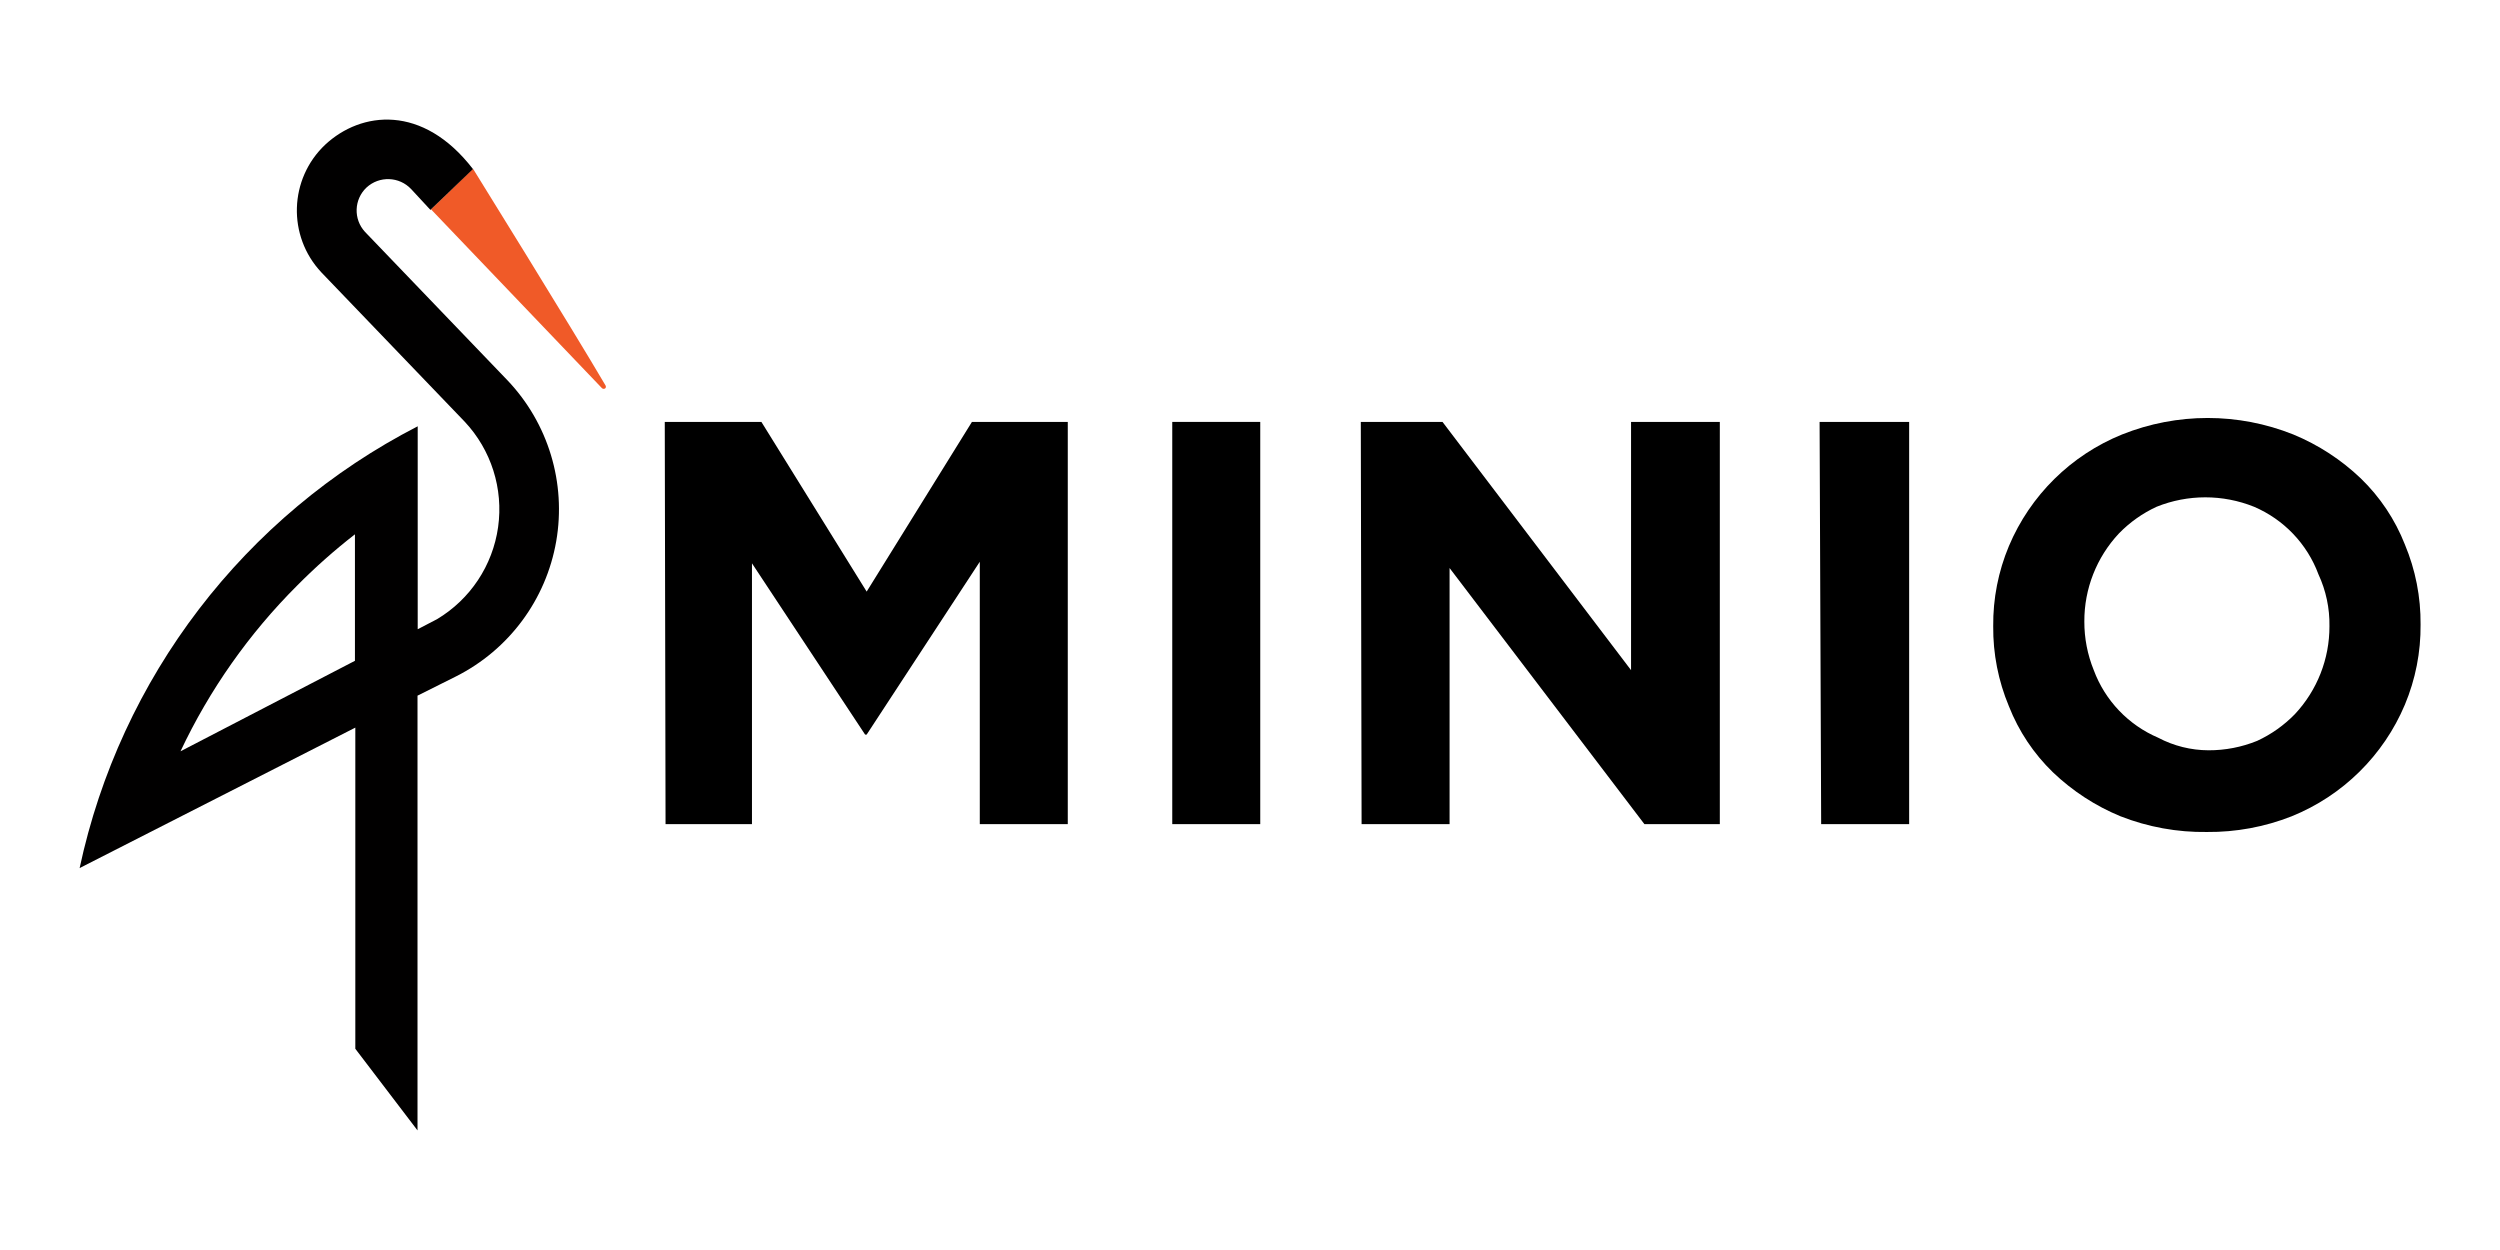
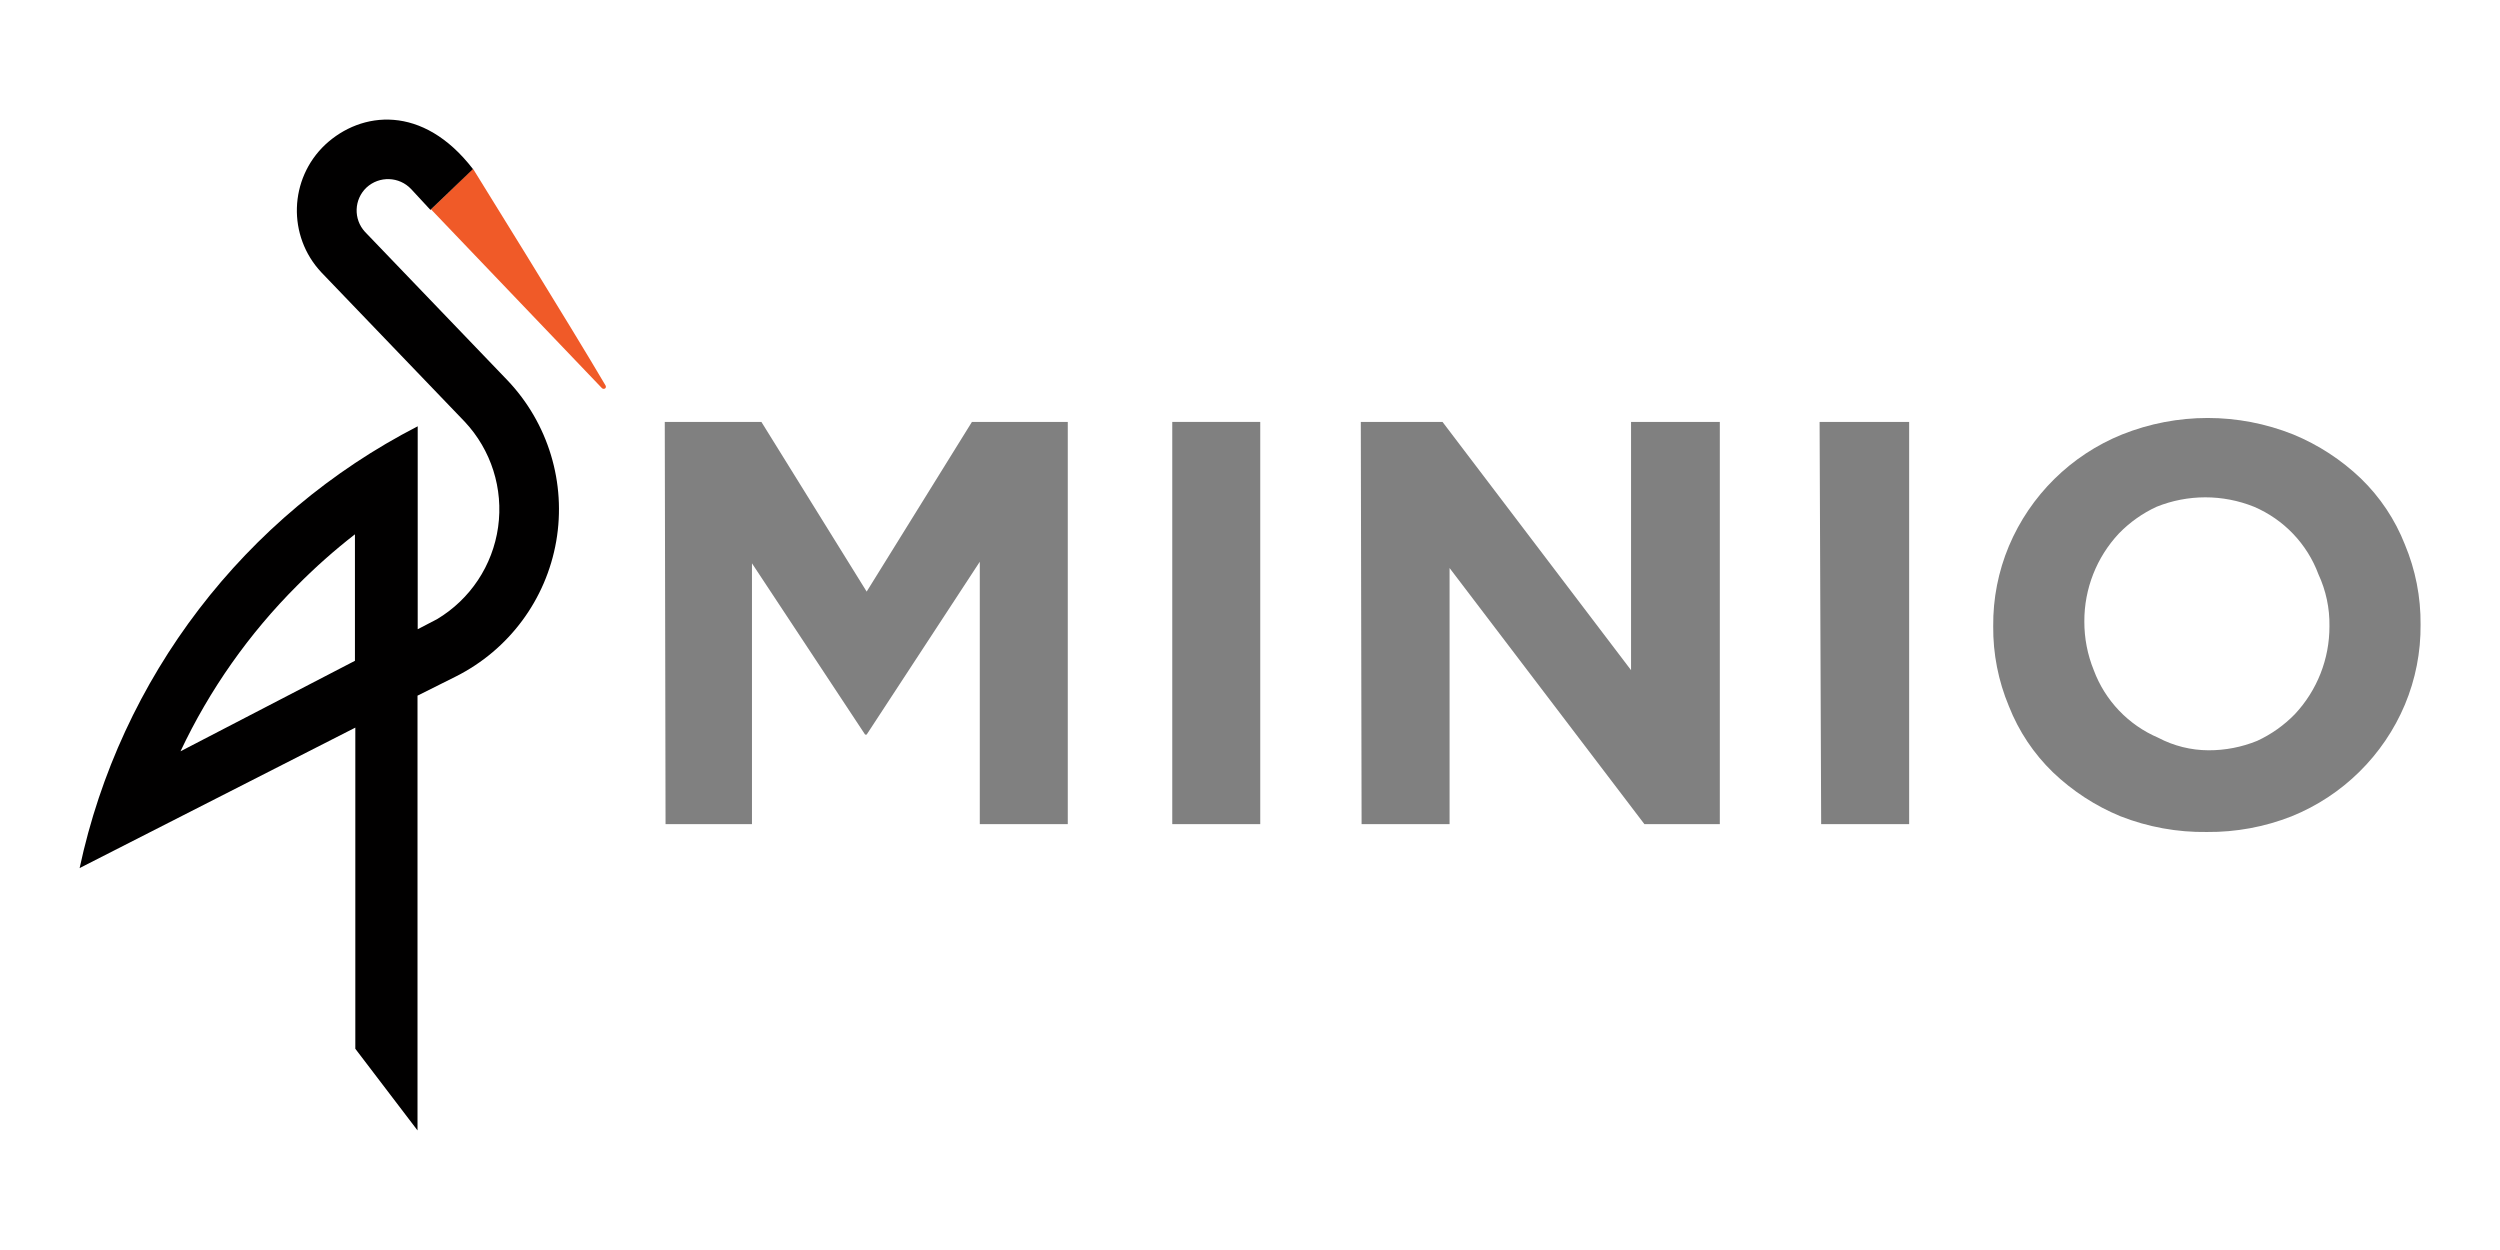
<svg xmlns="http://www.w3.org/2000/svg" id="Layer_1" data-name="Layer 1" viewBox="0 0 120 60" version="1.1" width="120" height="60">
  <defs id="defs4">
    <style id="style2">.cls-1,.cls-2,.cls-3,.cls-4,.cls-5,.cls-9{fill:none;}.cls-1,.cls-2,.cls-3,.cls-4,.cls-5{stroke:#afafaf;stroke-miterlimit:10;stroke-width:0.25px;}.cls-2{stroke-dasharray:1.5 1.5;}.cls-3{stroke-dasharray:1.48 1.48;}.cls-4{stroke-dasharray:1.48 1.48;}.cls-5{stroke-dasharray:1.53 1.53;}.cls-6{fill:#f05a28;}.cls-7{fill:#010000;}.cls-8{fill:#afafaf;}</style>
  </defs>
  <g id="g969" transform="translate(-1.316888)">
    <g transform="matrix(0.9241902,0,0,0.9241902,-186.2619,-7.023347)" id="g951">
      <path style="fill:#f05a28" class="cls-6" d="m 227.56,16.35 c 0,0 5.15,8.3 6.88,11.25 a 0.13,0.13 0 0 1 0,0.15 0.13,0.13 0 0 1 -0.18,0 l -8.88,-9.29 z" transform="translate(-0.03,0.01)" id="path88" />
      <path style="fill:#010000" class="cls-7" d="m 212.37,46.61 a 30.61,30.61 0 0 1 6.06,-8.61 31,31 0 0 1 3,-2.66 v 6.57 z m -5.25,6.07 14.33,-7.3 v 16.68 l 3.23,4.24 V 43.72 l 2,-1 a 9.72,9.72 0 0 0 2.67,-15.38 l -7.4,-7.71 a 1.64,1.64 0 0 1 0.08,-2.3 1.65,1.65 0 0 1 2.32,0.08 l 1,1.08 2.21,-2.12 c -2.61,-3.39 -5.81,-3 -7.67,-1.27 a 4.7,4.7 0 0 0 -0.2,6.64 v 0 l 7.44,7.75 a 6.65,6.65 0 0 1 -1.44,10.26 l -1,0.52 V 29.73 a 33.74,33.74 0 0 0 -17.56,22.95" id="path90" transform="translate(-0.03,0.01)" />
    </g>
-     <g transform="matrix(0.7541719,0,0,0.7541719,22.01644,70.73362)" id="g958">
+     <g transform="matrix(0.7541719,0,0,0.7541719,22.01644,70.73362)" id="g958" fill="#808080">
      <path d="m 14.863,-66.937 h 6.15 l 6.7,10.8 6.7,-10.8 h 6.1 v 25.6 h -5.6 v -16.7 l -7.2,11 h -0.1 l -7.2,-10.9 v 16.6 h -5.5 z" id="path10-0" />
      <path d="m 47.163,-66.937 h 5.6 v 25.6 h -5.6 z" id="path12-1" />
      <path d="m 59.163,-66.937 h 5.2 l 12,15.8 v -15.8 h 5.65 v 25.6 h -4.8 l -12.4,-16.3 v 16.3 h -5.6 z" id="path14-6" />
      <path d="m 88.363,-66.937 h 5.7 v 25.6 h -5.6 z" id="path16-2" />
      <path d="m 113.013,-40.837 a 14.51,14.51 0 0 1 -5.5,-1 13.89,13.89 0 0 1 -4.3,-2.8 11.91,11.91 0 0 1 -2.8,-4.2 12.88,12.88 0 0 1 -1,-5.1 v 0 a 12.88,12.88 0 0 1 1,-5.1 13.19,13.19 0 0 1 7.2,-7.1 14.67,14.67 0 0 1 10.9,0 13.89,13.89 0 0 1 4.3,2.8 11.91,11.91 0 0 1 2.8,4.2 12.88,12.88 0 0 1 1,5.1 v 0 a 12.88,12.88 0 0 1 -1,5.1 13.19,13.19 0 0 1 -7.2,7.1 14.36,14.36 0 0 1 -5.4,1 z m 0.1,-5.2 a 8.15,8.15 0 0 0 3.1,-0.6 8.07,8.07 0 0 0 2.4,-1.7 8.15,8.15 0 0 0 2.2,-5.6 v 0 a 7.54,7.54 0 0 0 -0.7,-3.3 7.53,7.53 0 0 0 -4.1,-4.3 8.31,8.31 0 0 0 -6.2,0 8.07,8.07 0 0 0 -2.4,1.7 8.15,8.15 0 0 0 -2.2,5.6 v 0 a 8.15,8.15 0 0 0 0.6,3.1 7.53,7.53 0 0 0 4.1,4.3 6.9,6.9 0 0 0 3.2,0.8 z" id="path18-1" />
    </g>
  </g>
</svg>
